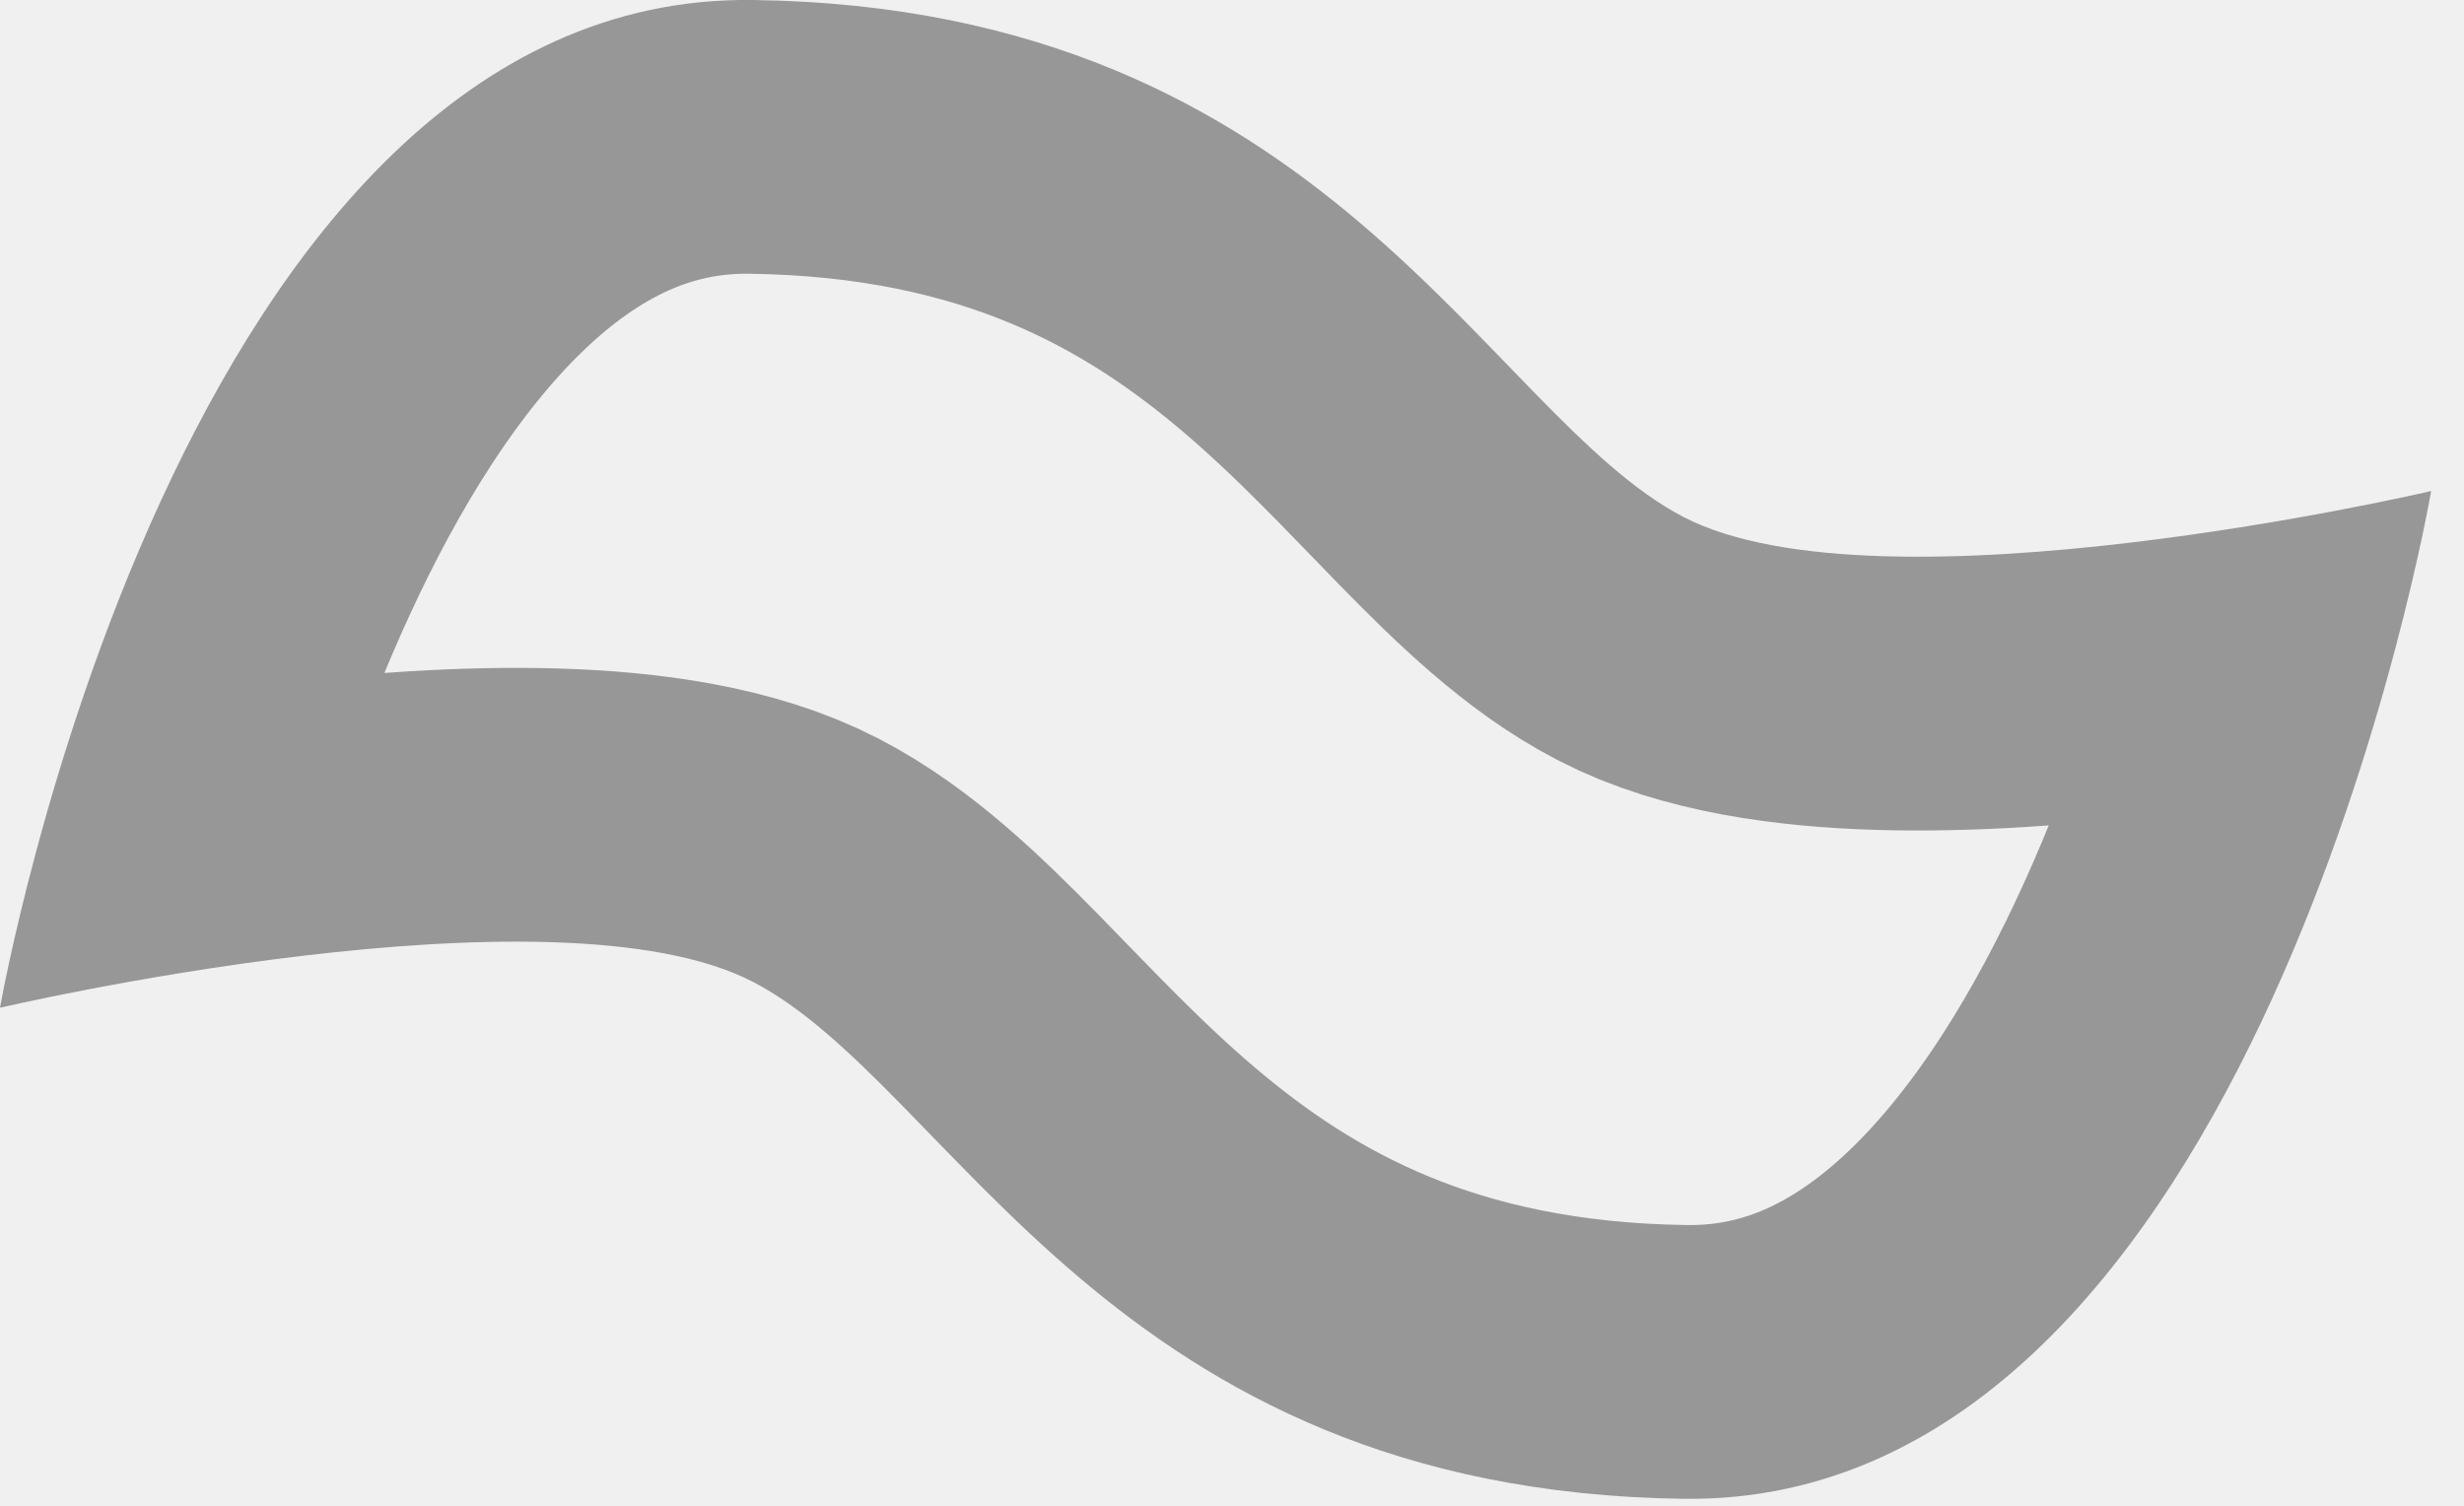
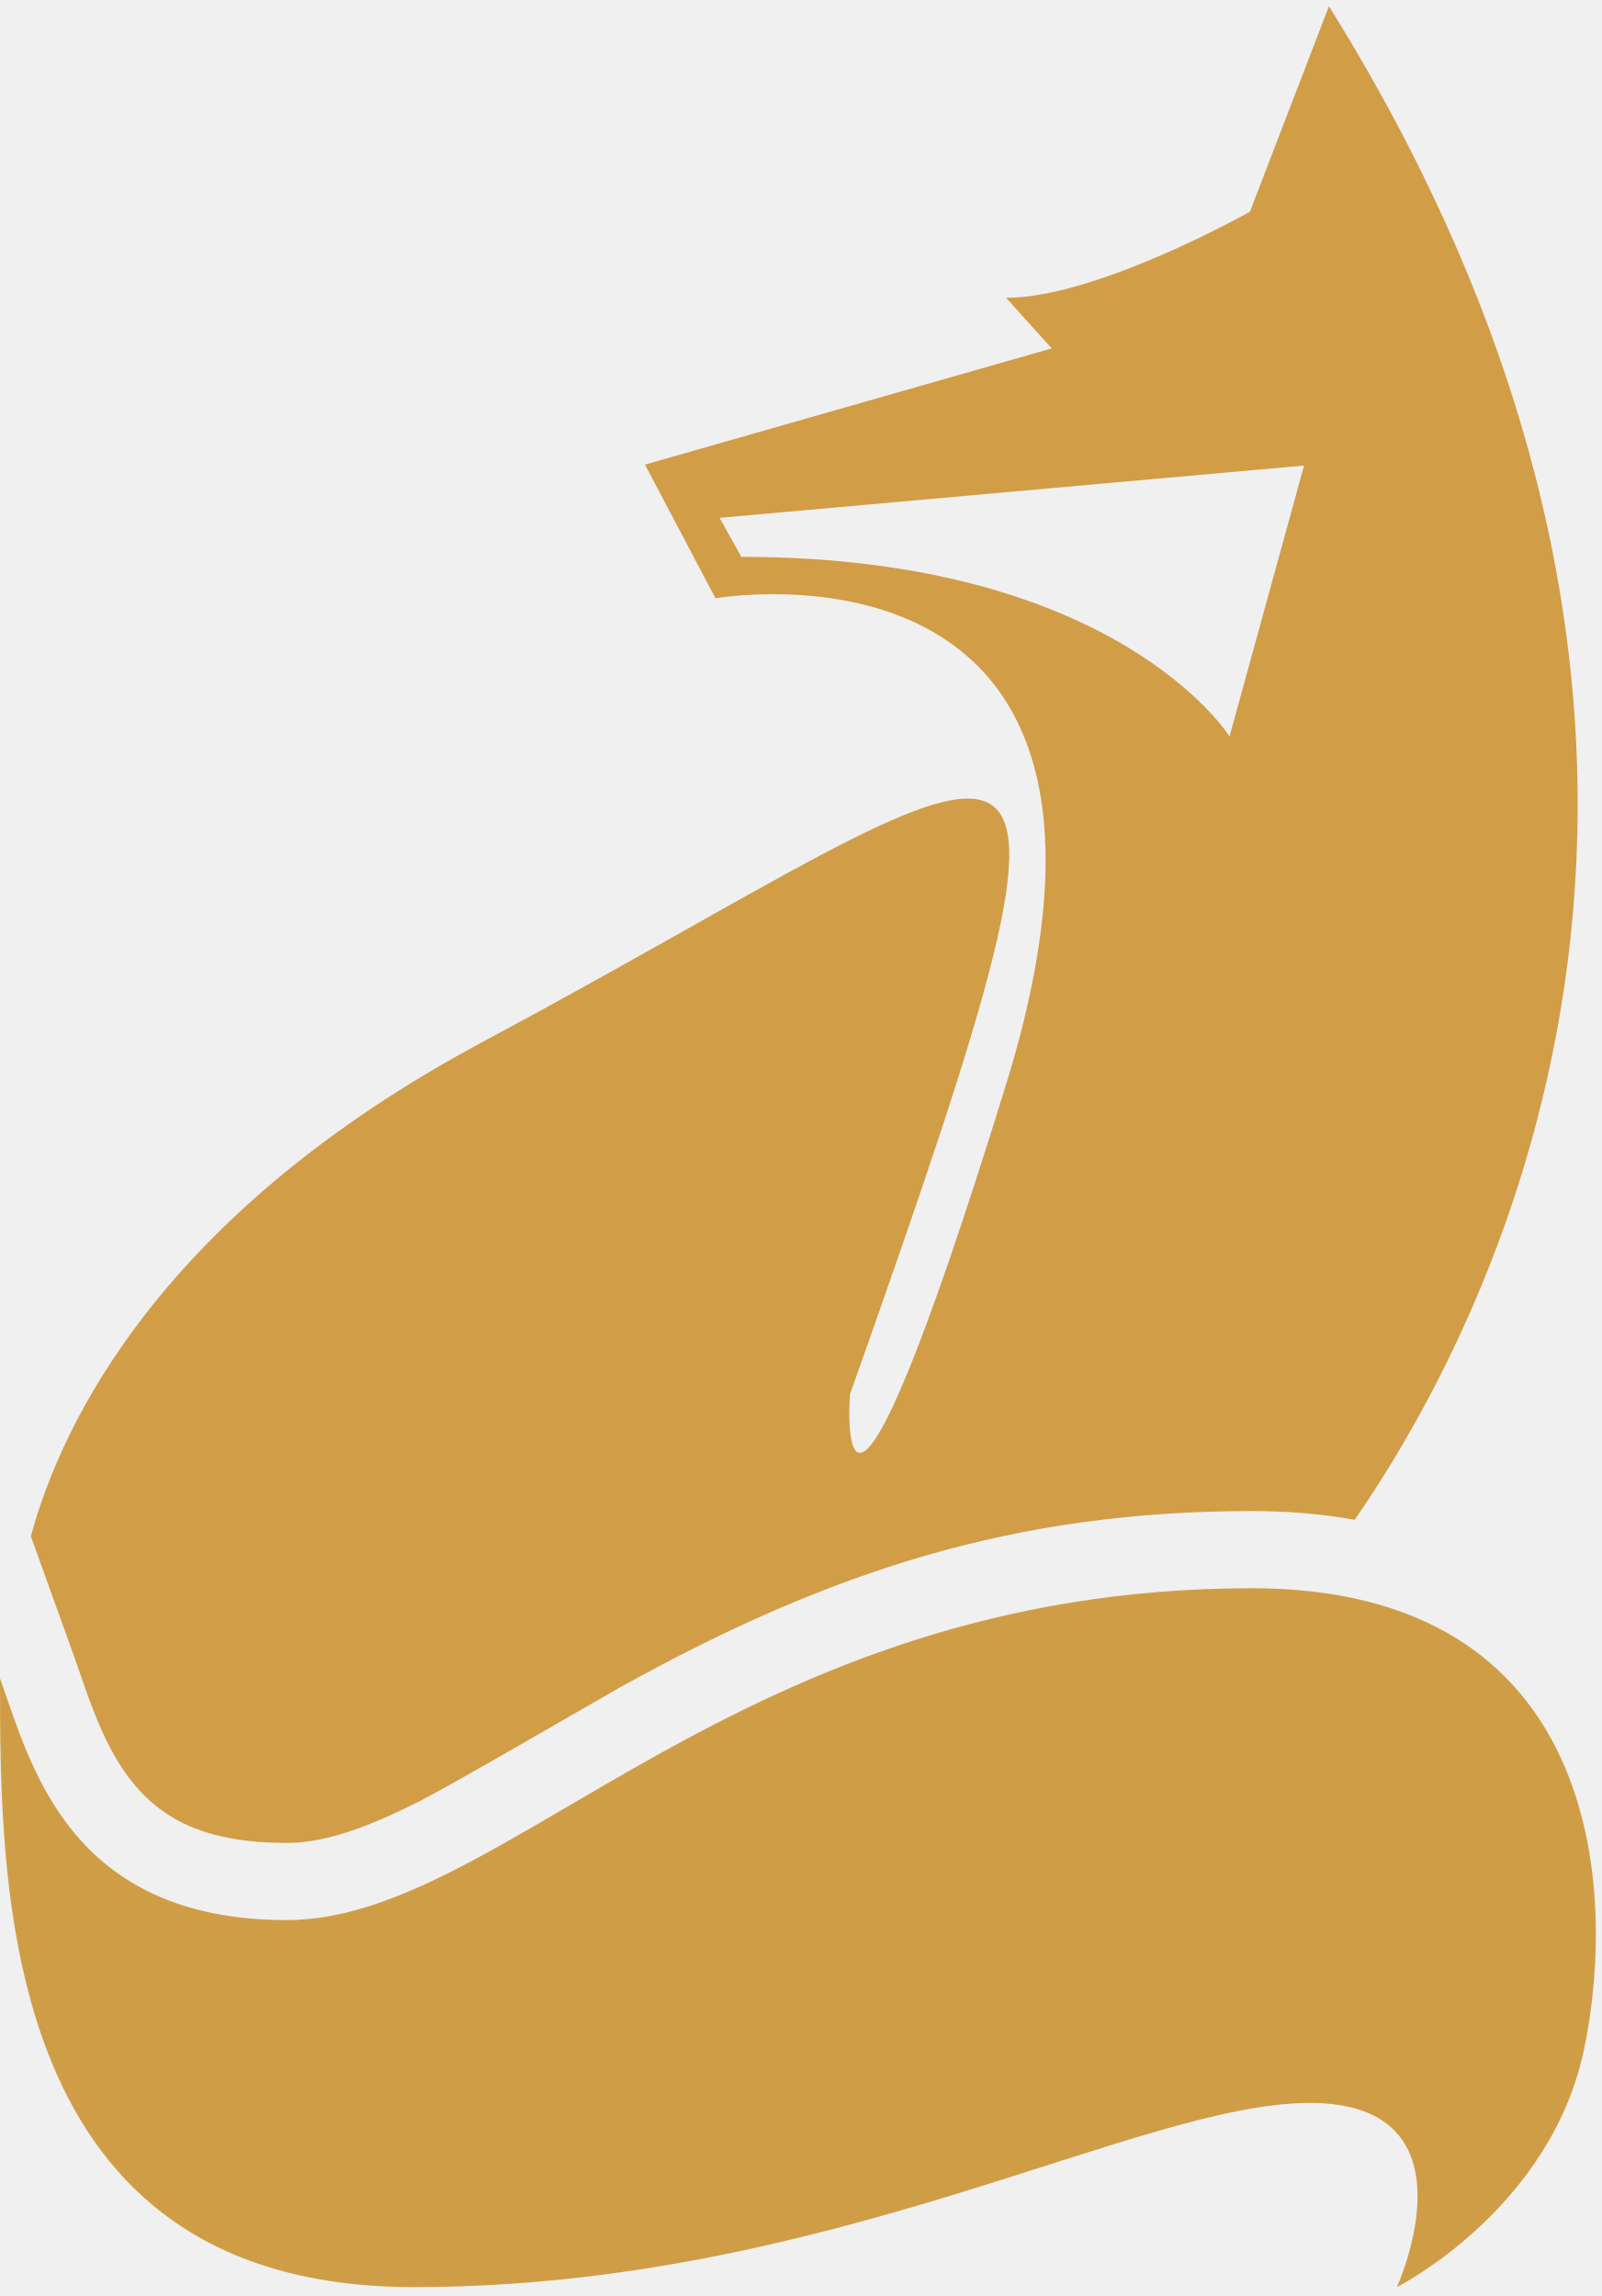
- <svg xmlns="http://www.w3.org/2000/svg" xmlns:xlink="http://www.w3.org/1999/xlink" width="18px" height="11px" viewBox="0 0 18 11" version="1.1">
-   <defs>
-     <path d="M0,7.362 C0,7.362 1.298,-0.056 5.501,0 C9.705,0.056 10.853,3.024 12.297,3.776 C13.74,4.527 17.76,3.587 17.76,3.587 C17.76,3.587 16.491,11.005 12.297,10.949 C8.103,10.893 6.962,7.931 5.501,7.173 C4.041,6.415 0,7.362 0,7.362 Z" id="path-1" />
-     <mask id="mask-2" maskContentUnits="userSpaceOnUse" maskUnits="objectBoundingBox" x="0" y="0" width="17.76" height="10.949" fill="white">
-       <use xlink:href="#path-1" />
-     </mask>
-   </defs>
-   <g id="Page-4" stroke="none" stroke-width="1" fill="none" fill-rule="evenodd">
-     <g id="fox-and-beard" stroke="#979797" stroke-width="4">
-       <use id="Rectangle-35" mask="url(#mask-2)" xlink:href="#path-1" />
+ <svg xmlns="http://www.w3.org/2000/svg" width="83px" height="119px" viewBox="0 0 83 119" version="1.1">
+   <defs />
+   <g id="Page-2" stroke="none" stroke-width="1" fill="none" fill-rule="evenodd">
+     <g id="Group-3" transform="translate(-28, -14)">
+       <g id="Group-2" transform="translate(28, 14)">
+         <path d="M70.199,78.771 L70.199,78.771 C68.539,78.47 66.76,78.316 64.864,78.316 C52.675,78.316 43.067,81.385 32.195,87.419 C31.101,88.026 23.737,92.327 21.899,93.272 C18.883,94.822 16.713,95.517 14.869,95.517 C9.764,95.517 7.241,93.753 5.489,90.152 C5.173,89.502 4.884,88.798 4.571,87.937 C4.41,87.495 3.873,85.937 3.763,85.633 L1.598,79.623 C3.18,73.798 8.323,62.93 25.04,53.986 C54.498,38.224 58.825,30.567 44.043,72.272 C44.043,72.272 43.044,85.64 52.136,56.201 C61.227,26.762 37.077,31.01 37.077,31.01 L33.422,24.08 L54.498,18.057 L52.136,15.435 C56.859,15.435 64.771,10.973 64.771,10.973 L68.865,0.322 C92.683,38.55 77.591,68.06 70.199,78.771 Z M37.29,26.839 C37.29,26.839 38.414,28.861 38.414,28.861 C57.938,28.861 63.713,38.17 63.713,38.17 L67.576,24.129 L37.29,26.839 Z" id="Combined-Shape" fill="#D19D47" />
+         <path d="M0,86.989 C0,98.014 0,118.539 21.447,118.539 C42.895,118.539 58.98,108.993 67.864,108.993 C76.748,108.993 72.385,118.539 72.385,118.539 C72.385,118.539 80.329,114.537 82.078,106.242 C83.826,97.946 82.947,82.316 64.864,82.316 C38.221,82.316 26.231,99.517 14.869,99.517 C3.508,99.517 1.576,91.365 0,86.989 Z" id="Path" fill="#D09D47" />
+       </g>
    </g>
  </g>
</svg>
